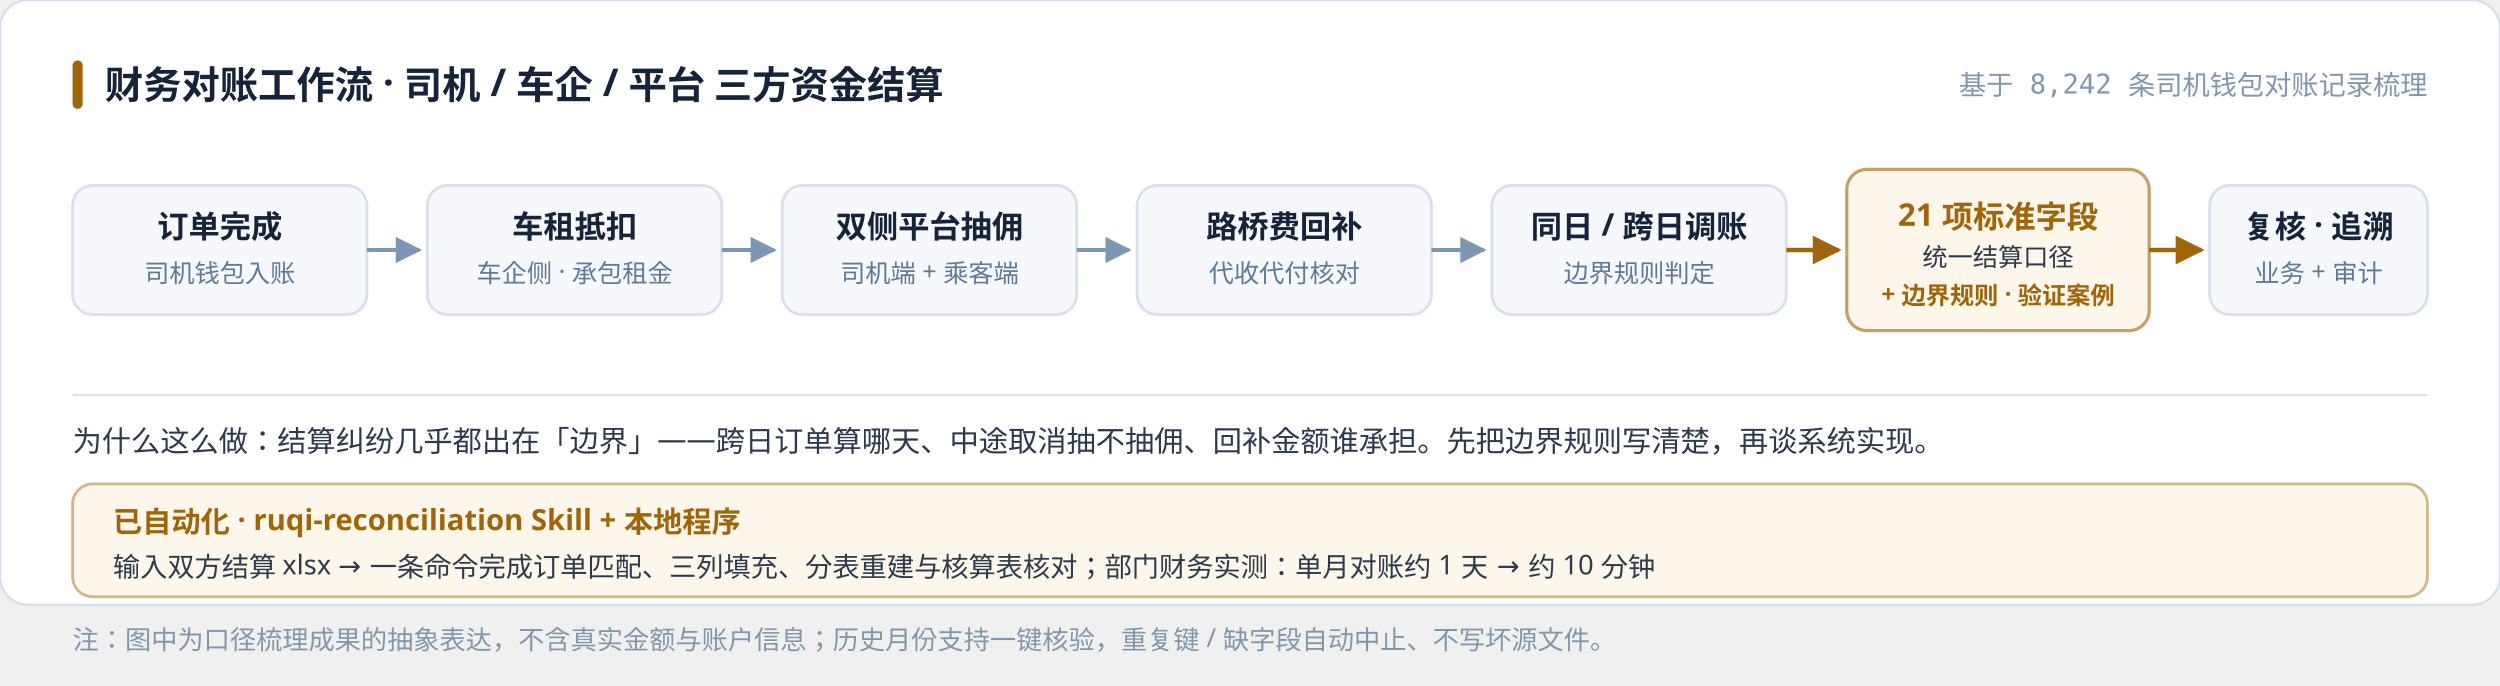
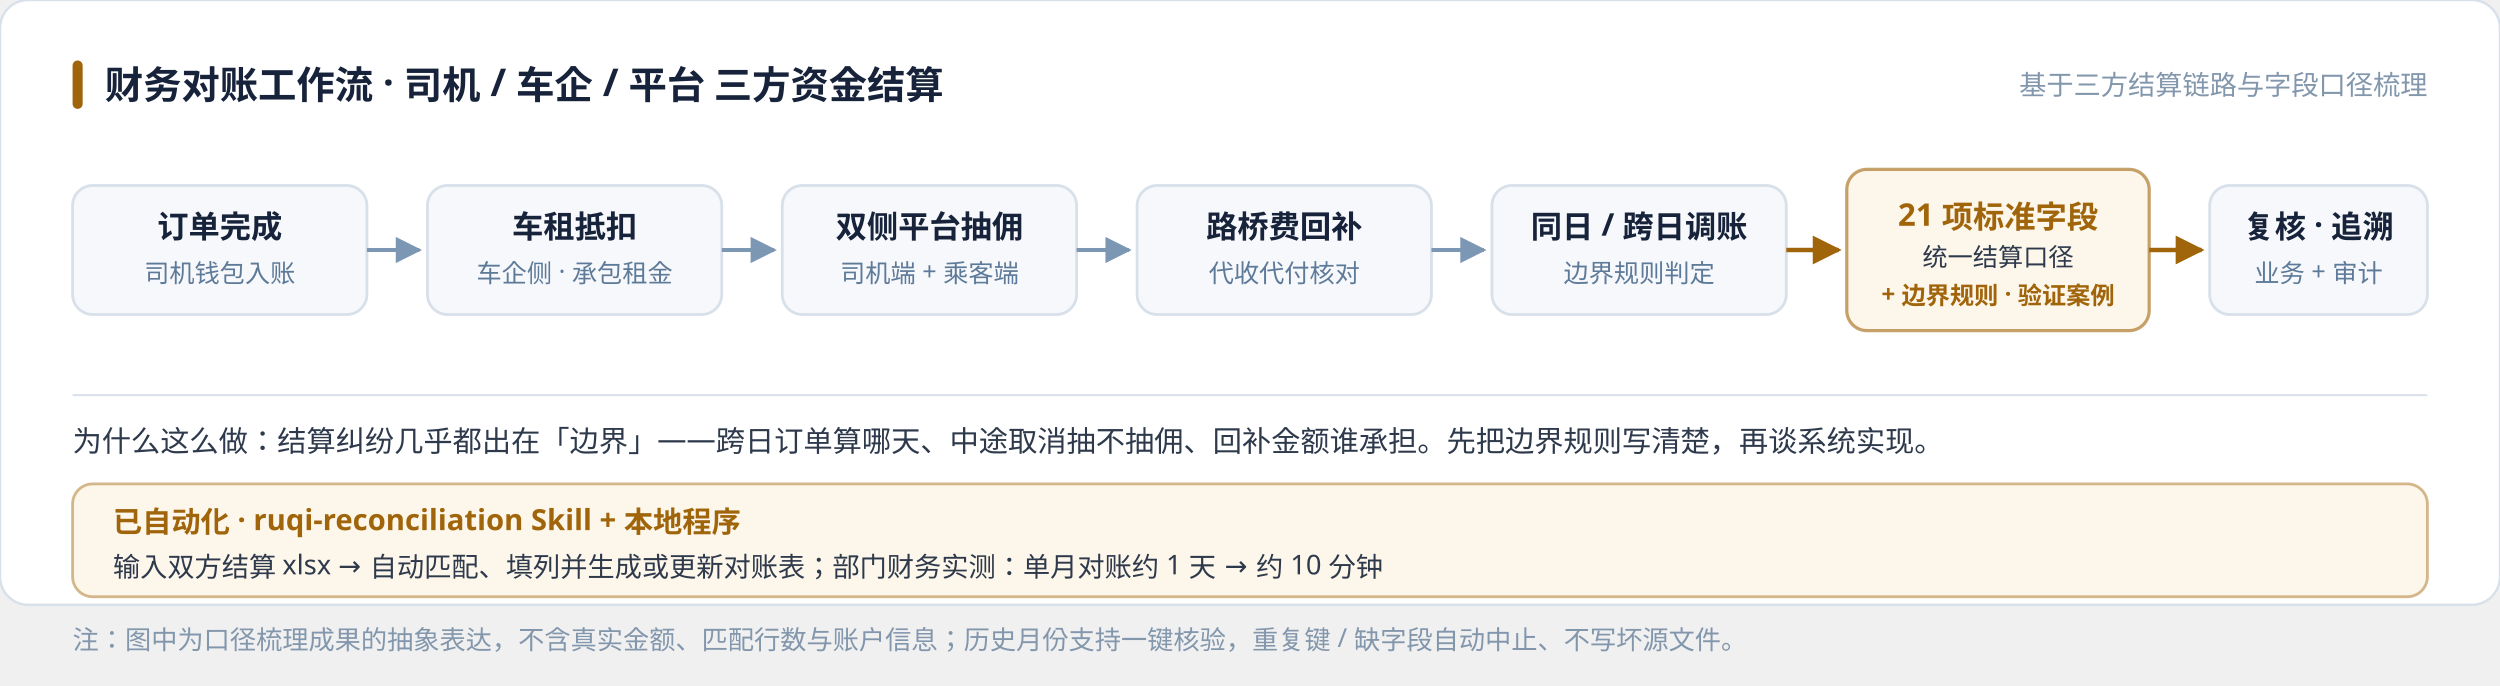
<svg xmlns="http://www.w3.org/2000/svg" width="1240" height="340" viewBox="0 0 1240 340" font-family="Segoe UI, Microsoft YaHei, PingFang SC, sans-serif">
  <defs>
    <marker id="arw" viewBox="0 0 10 10" refX="9" refY="5" markerWidth="6.5" markerHeight="6.5" orient="auto-start-reverse">
      <path d="M 0 0 L 10 5 L 0 10 z" fill="#7C97B4" />
    </marker>
    <marker id="arwAmber" viewBox="0 0 10 10" refX="9" refY="5" markerWidth="6.5" markerHeight="6.5" orient="auto-start-reverse">
      <path d="M 0 0 L 10 5 L 0 10 z" fill="#A0650A" />
    </marker>
  </defs>
  <rect width="1240" height="300" rx="14" fill="#FFFFFF" stroke="#D8E0EA" stroke-width="1.2" />
  <rect x="36" y="30" width="5" height="24" rx="2.5" fill="#A0650A" />
  <text x="52" y="49" fill="#17233A" font-size="19" font-weight="600">财务对账工作流 · 司机 / 车企 / 平台 三方资金结算</text>
-   <text x="1204" y="47" text-anchor="end" fill="#8296AC" font-size="13.5" font-family="Cascadia Code, Consolas, monospace">基于 8,242 条司机钱包对账记录梳理</text>
+   <text x="1204" y="47" text-anchor="end" fill="#8296AC" font-size="13.5" font-family="Cascadia Code, Consolas, monospace">基于三方结算链路与字段口径梳理</text>
  <g>
    <rect x="36" y="92" width="146" height="64" rx="10" fill="#F6F8FB" stroke="#D8E0EA" stroke-width="1.4" />
    <text x="109" y="118" text-anchor="middle" fill="#17233A" font-size="15.5" font-weight="600">订单完成</text>
    <text x="109" y="140" text-anchor="middle" fill="#5E7A99" font-size="12.5">司机钱包入账</text>
    <rect x="212" y="92" width="146" height="64" rx="10" fill="#F6F8FB" stroke="#D8E0EA" stroke-width="1.4" />
    <text x="285" y="118" text-anchor="middle" fill="#17233A" font-size="15.5" font-weight="600">车租抵扣</text>
    <text x="285" y="140" text-anchor="middle" fill="#5E7A99" font-size="12.5">车企侧 · 承包租金</text>
    <rect x="388" y="92" width="146" height="64" rx="10" fill="#F6F8FB" stroke="#D8E0EA" stroke-width="1.4" />
    <text x="461" y="118" text-anchor="middle" fill="#17233A" font-size="15.5" font-weight="600">双侧平台抽佣</text>
    <text x="461" y="140" text-anchor="middle" fill="#5E7A99" font-size="12.5">司机端 + 乘客端</text>
    <rect x="564" y="92" width="146" height="64" rx="10" fill="#F6F8FB" stroke="#D8E0EA" stroke-width="1.4" />
    <text x="637" y="118" text-anchor="middle" fill="#17233A" font-size="15.5" font-weight="600">路桥费回补</text>
    <text x="637" y="140" text-anchor="middle" fill="#5E7A99" font-size="12.5">代收代付核对</text>
    <rect x="740" y="92" width="146" height="64" rx="10" fill="#F6F8FB" stroke="#D8E0EA" stroke-width="1.4" />
    <text x="813" y="118" text-anchor="middle" fill="#17233A" font-size="15.5" font-weight="600">同日 / 跨日调账</text>
    <text x="813" y="140" text-anchor="middle" fill="#5E7A99" font-size="12.5">边界规则判定</text>
    <rect x="916" y="84" width="150" height="80" rx="10" fill="#FDF6EA" stroke="#A0650A" stroke-opacity="0.6" stroke-width="1.6" />
    <text x="991" y="112" text-anchor="middle" fill="#A0650A" font-size="15.5" font-weight="600">21 项标准字段</text>
    <text x="991" y="132" text-anchor="middle" fill="#2E3A4C" font-size="12.5">统一结算口径</text>
    <text x="991" y="150" text-anchor="middle" fill="#A0650A" font-size="12" font-weight="600">+ 边界规则 · 验证案例</text>
    <rect x="1096" y="92" width="108" height="64" rx="10" fill="#F6F8FB" stroke="#D8E0EA" stroke-width="1.4" />
    <text x="1150" y="118" text-anchor="middle" fill="#17233A" font-size="15.5" font-weight="600">复核 · 追溯</text>
    <text x="1150" y="140" text-anchor="middle" fill="#5E7A99" font-size="12.5">业务 + 审计</text>
  </g>
  <line x1="182" y1="124" x2="208" y2="124" stroke="#7C97B4" stroke-width="2" marker-end="url(#arw)" />
  <line x1="358" y1="124" x2="384" y2="124" stroke="#7C97B4" stroke-width="2" marker-end="url(#arw)" />
  <line x1="534" y1="124" x2="560" y2="124" stroke="#7C97B4" stroke-width="2" marker-end="url(#arw)" />
  <line x1="710" y1="124" x2="736" y2="124" stroke="#7C97B4" stroke-width="2" marker-end="url(#arw)" />
  <line x1="886" y1="124" x2="912" y2="124" stroke="#A0650A" stroke-width="2.2" marker-end="url(#arwAmber)" />
  <line x1="1066" y1="124" x2="1092" y2="124" stroke="#A0650A" stroke-width="2.2" marker-end="url(#arwAmber)" />
  <line x1="36" y1="196" x2="1204" y2="196" stroke="#D8E0EA" stroke-width="1" />
  <text x="36" y="224" fill="#2E3A4C" font-size="14.5">为什么这么做：结算纠纷几乎都出在「边界」——跨日订单算哪天、中途取消抽不抽佣、回补金额谁承担。先把边界规则写清楚，再谈系统实现。</text>
  <rect x="36" y="240" width="1168" height="56" rx="10" fill="#FDF6EA" stroke="#A0650A" stroke-opacity="0.45" stroke-width="1.4" />
  <text x="56" y="264" fill="#A0650A" font-size="14.5" font-weight="600">已自动化 · ruqi-reconciliation Skill + 本地程序</text>
-   <text x="56" y="286" fill="#2E3A4C" font-size="13.5">输入双方结算 xlsx → 一条命令完成订单匹配、三列填充、分表重建与核算表核对；部门财务实测：单月对账约 1 天 → 约 10 分钟</text>
-   <text x="36" y="322" fill="#8296AC" font-size="13">注：图中为口径梳理成果的抽象表达，不含真实金额与账户信息；历史月份支持一键核验，重复键 / 缺字段自动中止、不写坏源文件。</text>
+   <text x="56" y="286" fill="#2E3A4C" font-size="13.5">输入双方结算 xlsx → 自动匹配、填列并生成或更新对账表；部门财务实测：单月对账约 1 天 → 约 10 分钟</text>
+   <text x="36" y="322" fill="#8296AC" font-size="13">注：图中为口径梳理成果的抽象表达，不含真实金额、匹配行数与账户信息；历史月份支持一键核验，重复键 / 缺字段自动中止、不写坏源文件。</text>
</svg>
